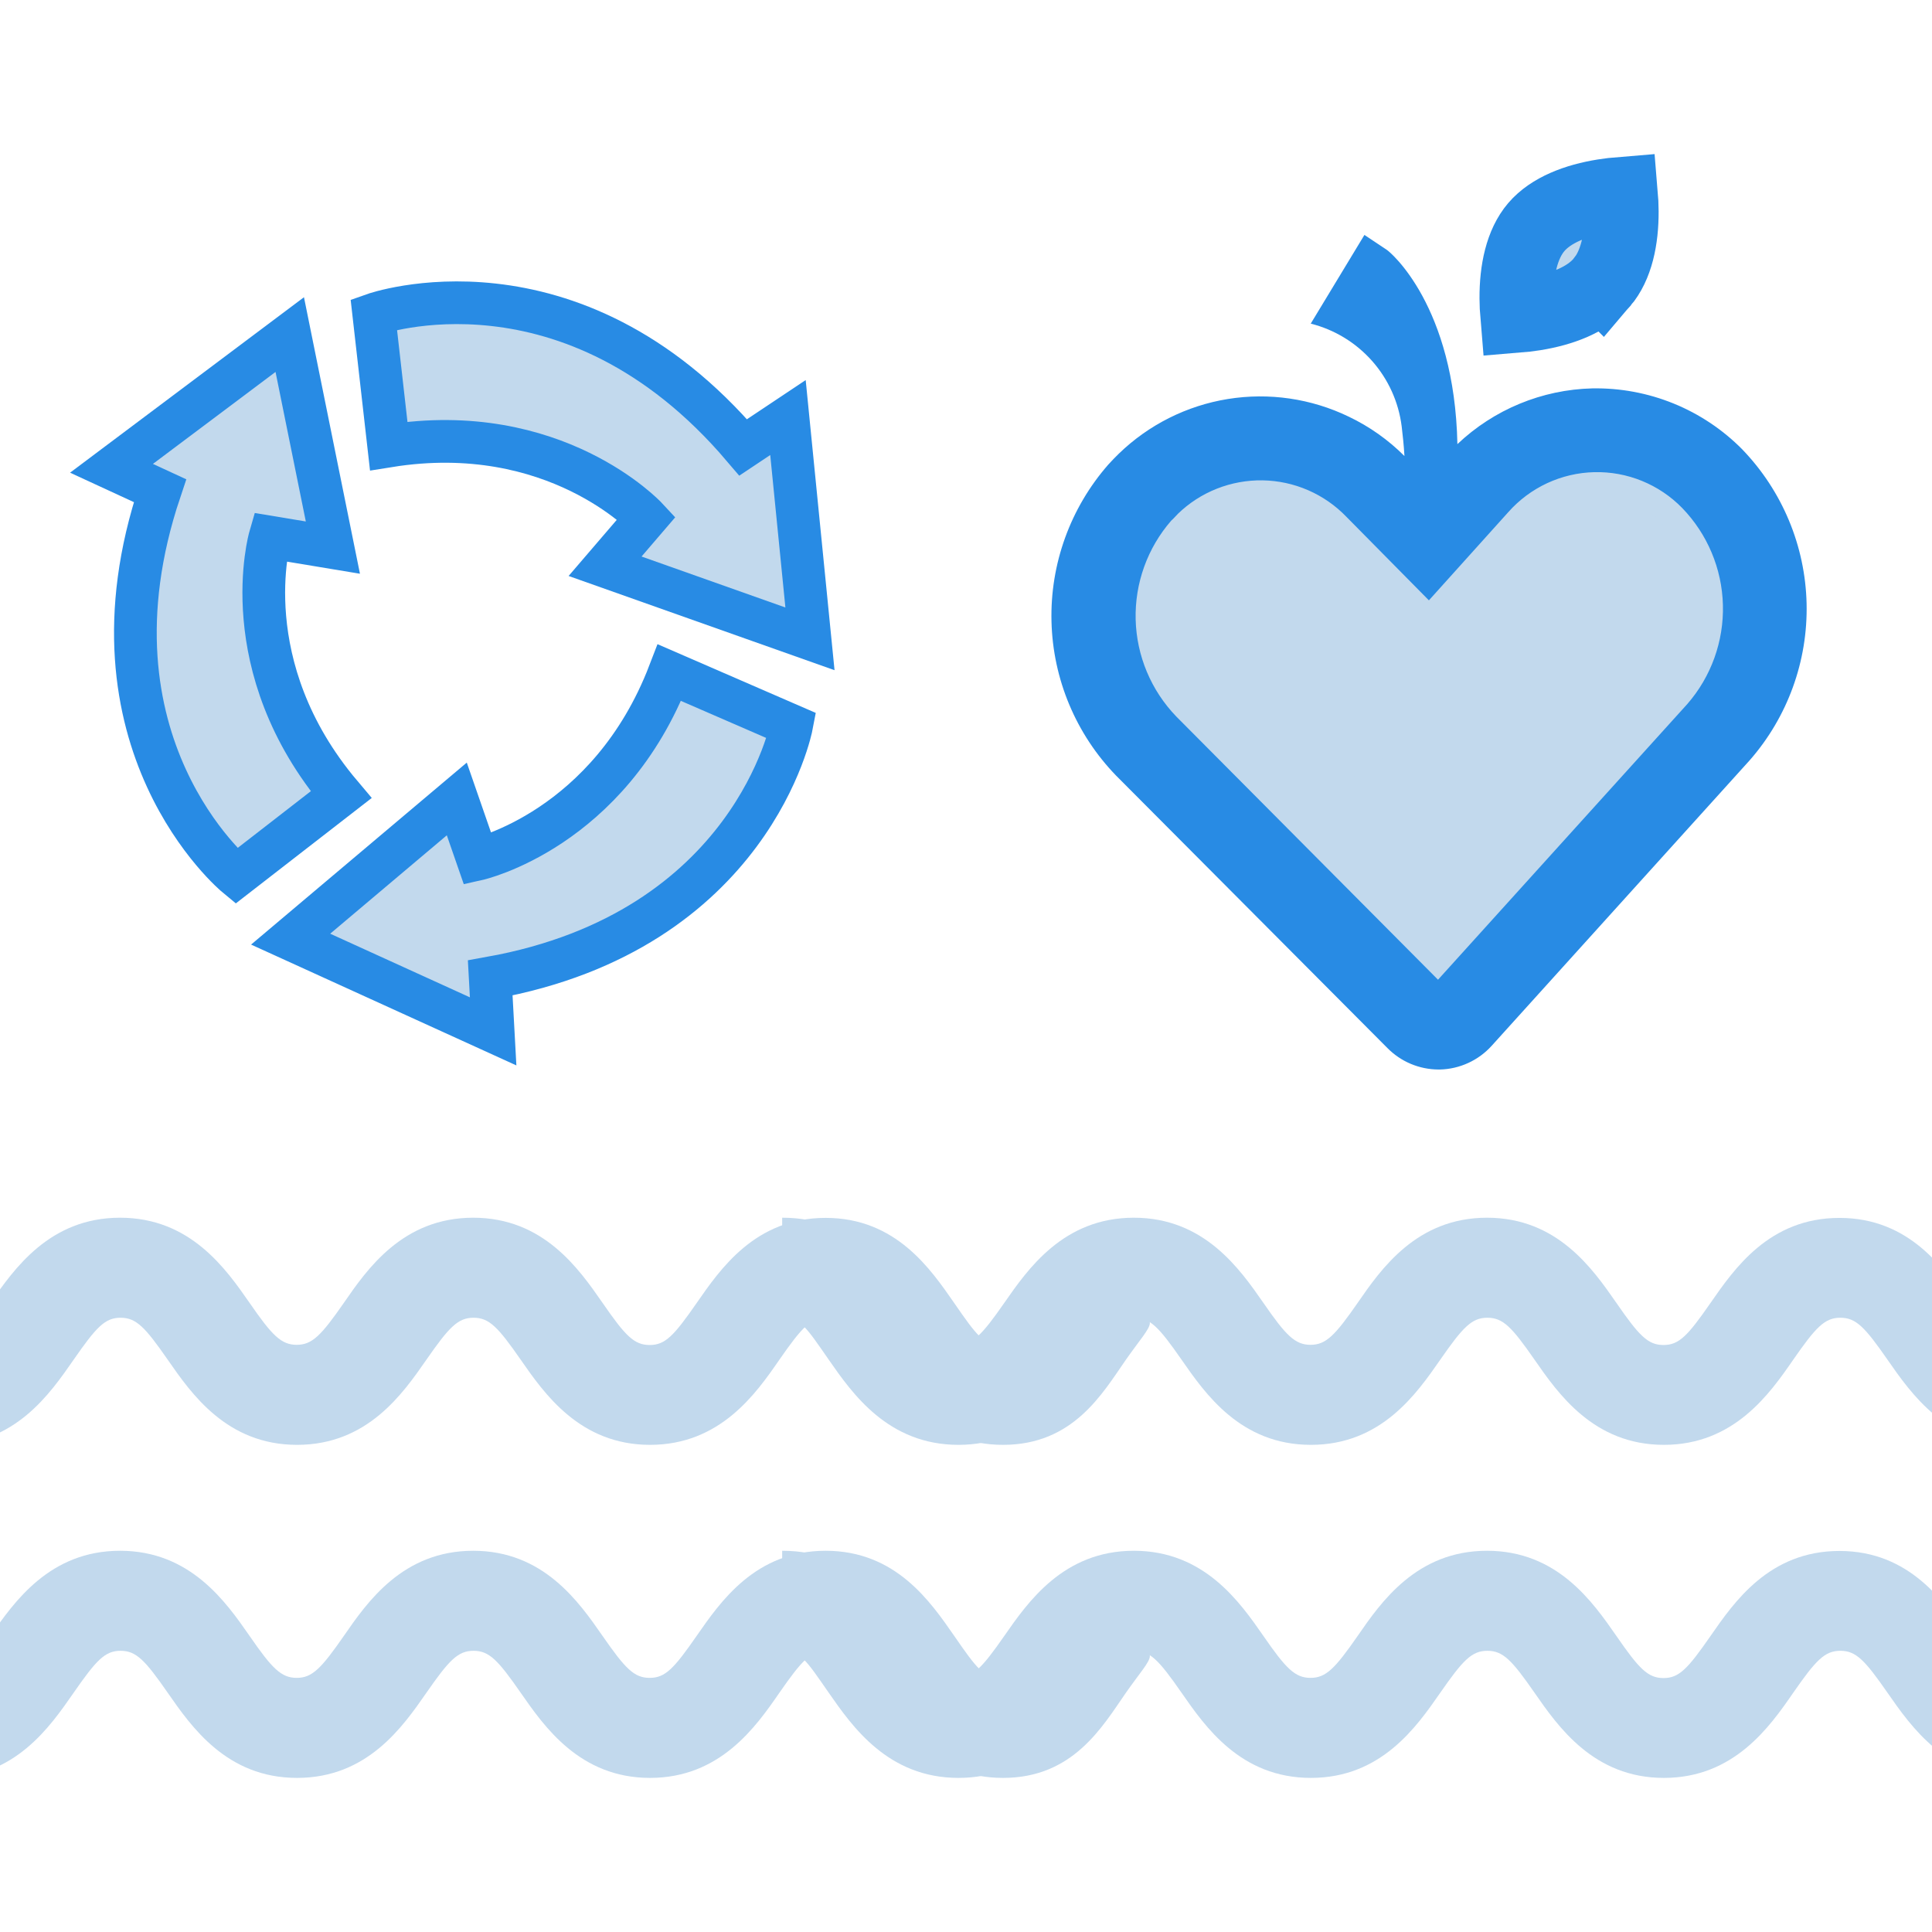
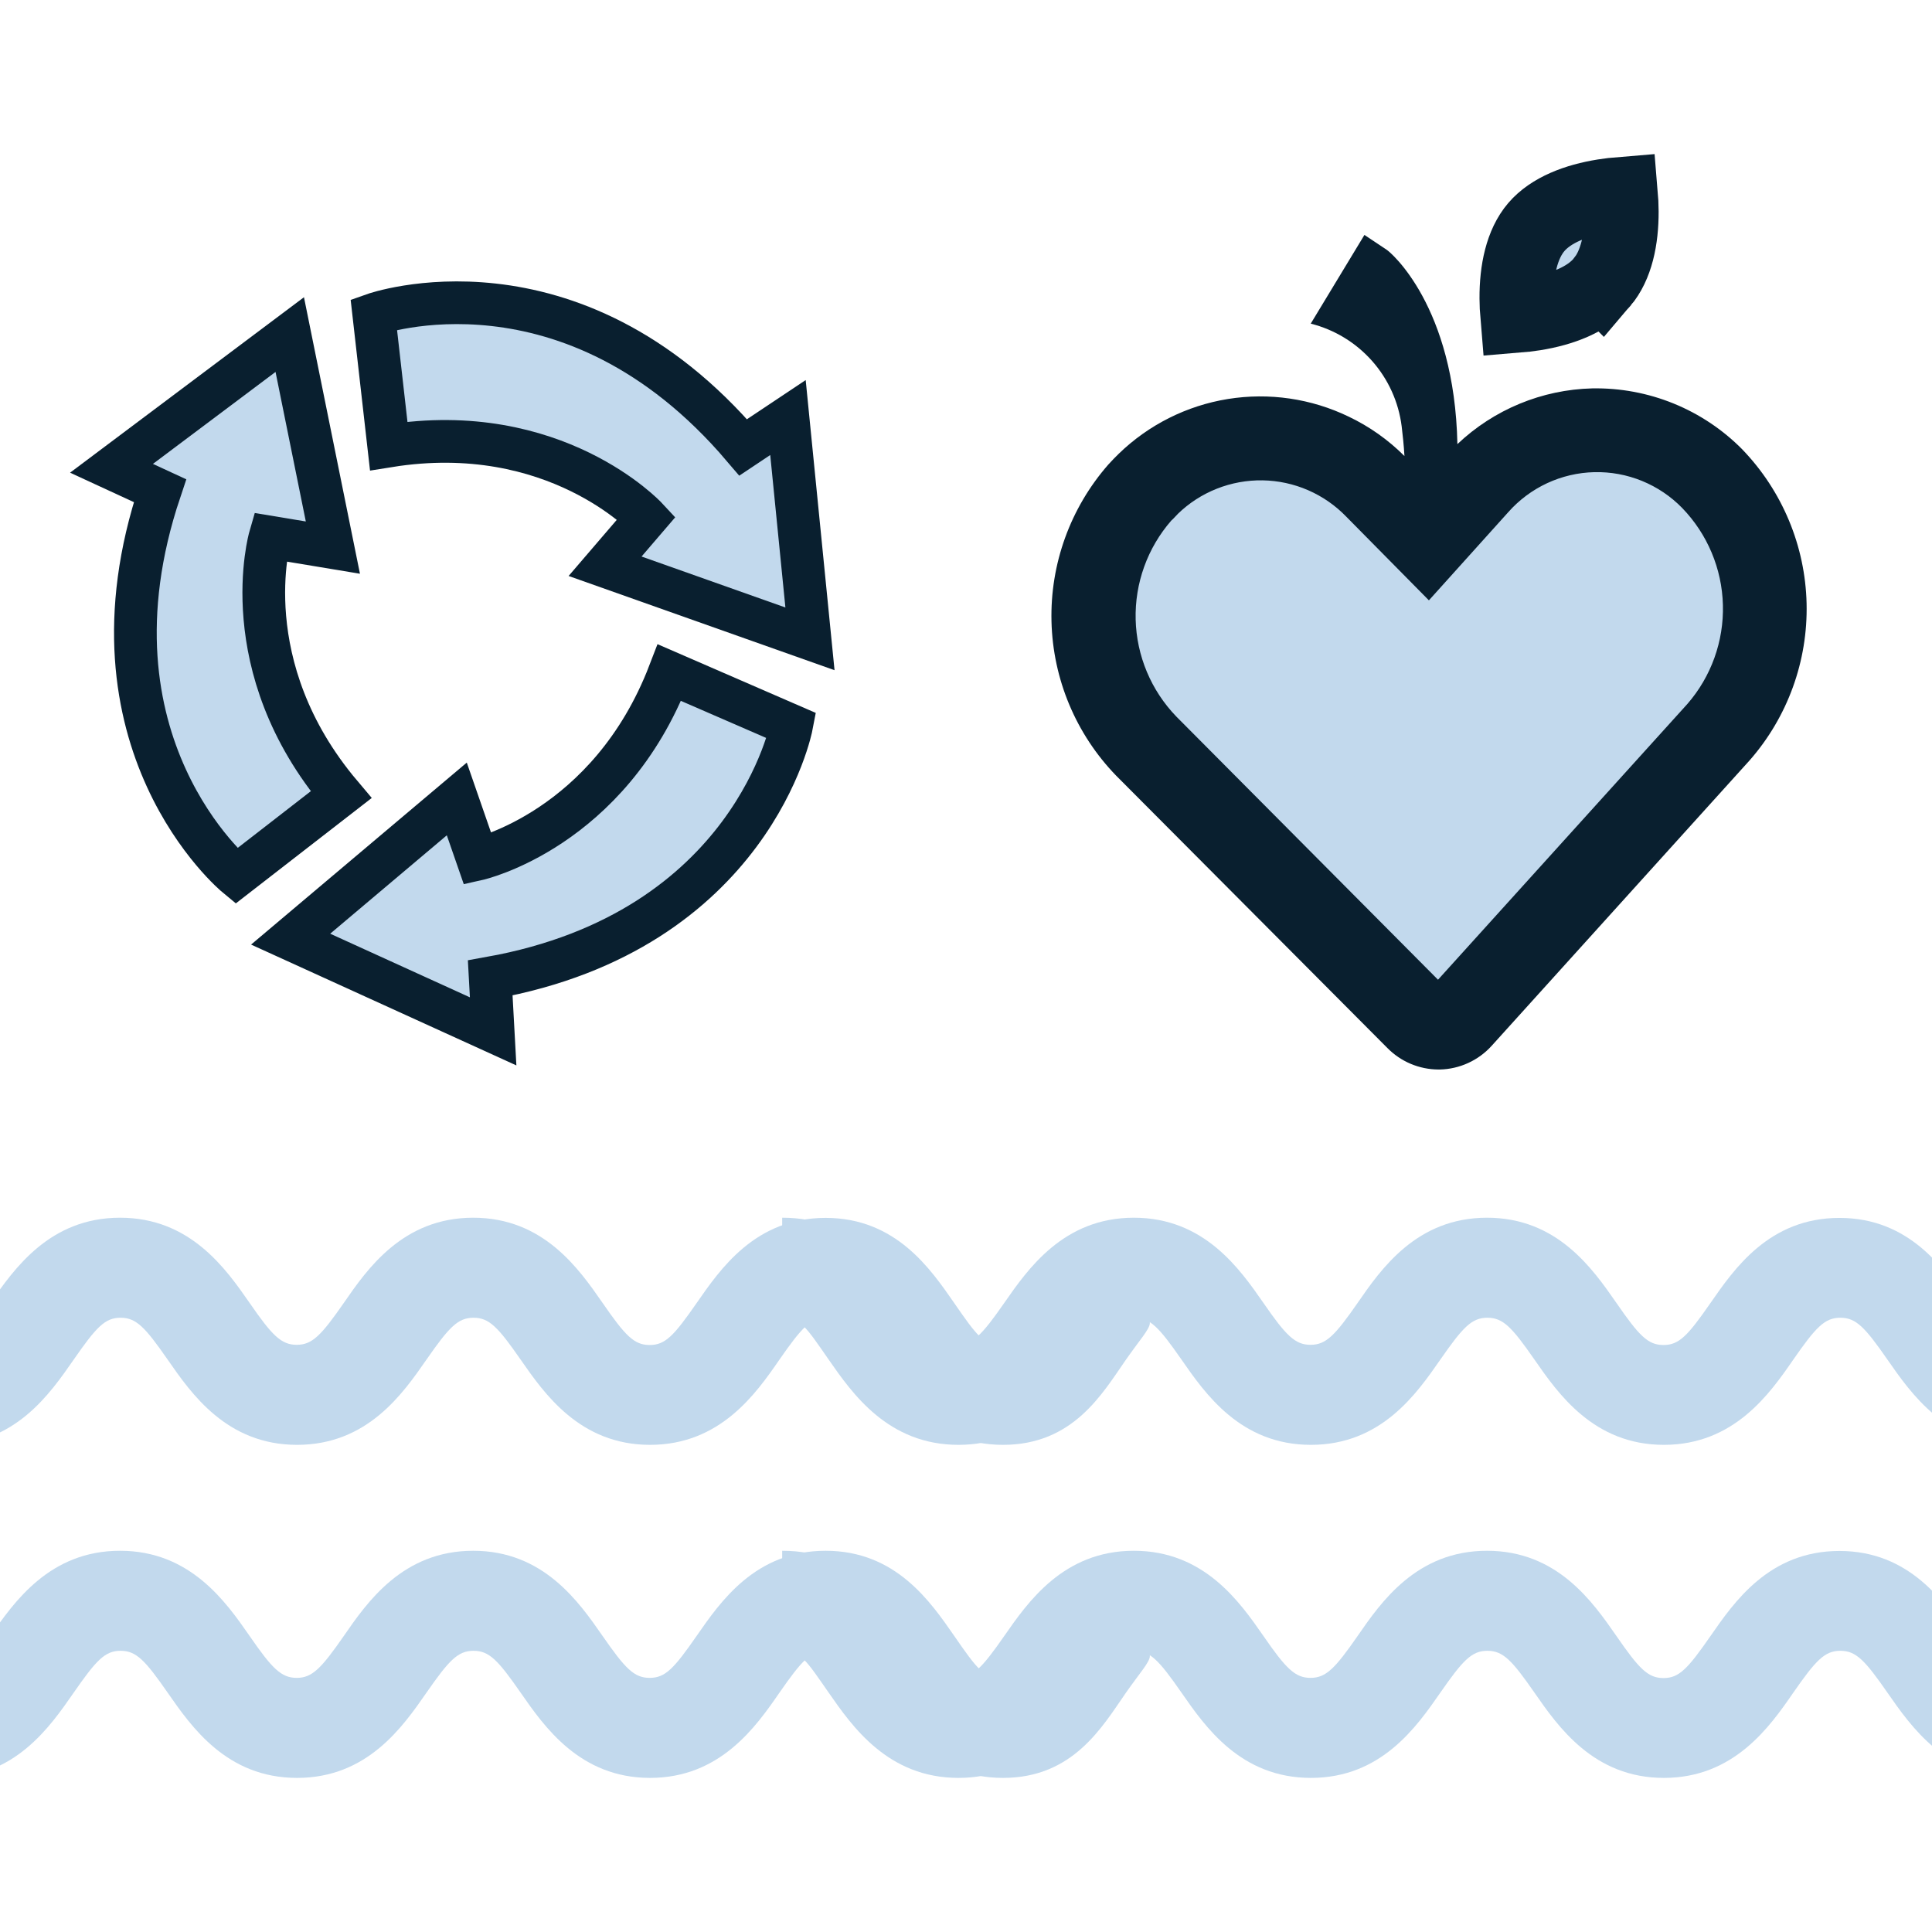
<svg xmlns="http://www.w3.org/2000/svg" width="80" height="80" viewBox="0 0 80 80" fill="none" version="1.1" id="svg5956">
  <defs id="defs5960" />
-   <g opacity="1">
+   <g opacity="1" id="g14">
    <path d="m 43.219,67.738 c -0.938,1.35 -1.175,1.739 -1.823,1.739 -0.648,0 -0.954,-0.389 -1.884,-1.739 -0.977,-1.404 -2.411,-3.524 -5.325,-3.524 -2.914,0 -4.364,2.121 -5.34,3.524 -0.938,1.35 -1.297,1.739 -1.945,1.739 -0.648,0 -1.015,-0.389 -1.953,-1.739 -0.977,-1.404 -2.441,-3.524 -5.355,-3.524 -2.914,0 -4.386,2.121 -5.355,3.524 -0.938,1.35 -1.312,1.739 -1.953,1.739 -0.641,0 -1.022,-0.389 -1.953,-1.739 -0.977,-1.404 -2.449,-3.524 -5.363,-3.524 -2.914,0 -4.386,2.121 -5.363,3.524 -0.938,1.35 -1.32,1.739 -1.968,1.739 -0.648,0 -0.961,-0.389 -1.9,-1.739 -0.976,-1.404 -2.281,-3.524 -5.332,-3.524 v 4.142 c 0.763,0 0.992,0.389 1.93,1.739 0.976,1.404 2.456,3.524 5.371,3.524 2.914,0 4.364,-2.121 5.34,-3.524 0.938,-1.35 1.297,-1.739 1.945,-1.739 0.648,0 1.015,0.389 1.953,1.739 0.977,1.404 2.441,3.524 5.355,3.524 2.914,0 4.379,-2.121 5.355,-3.524 0.938,-1.35 1.304,-1.739 1.953,-1.739 0.648,0 1.015,0.389 1.953,1.739 0.976,1.404 2.449,3.524 5.355,3.524 2.906,0 4.386,-2.121 5.355,-3.524 0.938,-1.35 1.304,-1.739 1.953,-1.739 0.648,0 1.015,0.389 1.953,1.739 0.976,1.404 2.449,3.524 5.355,3.524 2.906,0 4.112,-2.121 5.088,-3.524 0.565,-0.809 0.992,-1.274 0.992,-1.518 v -4.325 c -2.289,0.305 -3.502,2.189 -4.394,3.479 z" fill="#c2d9ed" id="path5936" />
    <path d="m 43.219,53.955 c -0.938,1.35 -1.175,1.739 -1.823,1.739 -0.648,0 -0.954,-0.389 -1.884,-1.739 -0.976,-1.404 -2.411,-3.525 -5.325,-3.525 -2.914,0 -4.364,2.121 -5.34,3.525 -0.938,1.35 -1.297,1.739 -1.945,1.739 -0.648,0 -1.015,-0.389 -1.953,-1.747 -0.976,-1.404 -2.441,-3.524 -5.355,-3.524 -2.914,0 -4.386,2.121 -5.355,3.524 -0.938,1.35 -1.312,1.739 -1.953,1.739 -0.641,0 -1.022,-0.389 -1.953,-1.739 -0.977,-1.404 -2.449,-3.524 -5.363,-3.524 -2.914,0 -4.386,2.121 -5.363,3.524 -0.938,1.35 -1.32,1.739 -1.968,1.739 -0.648,0 -0.961,-0.389 -1.9,-1.739 -0.976,-1.404 -2.281,-3.524 -5.332,-3.524 v 4.142 c 0.763,0 0.992,0.389 1.93,1.739 0.976,1.404 2.456,3.524 5.371,3.524 2.914,0 4.364,-2.121 5.34,-3.524 0.938,-1.35 1.297,-1.739 1.945,-1.739 0.648,0 1.015,0.389 1.953,1.739 0.976,1.404 2.441,3.524 5.355,3.524 2.914,0 4.379,-2.121 5.355,-3.524 0.938,-1.35 1.304,-1.739 1.953,-1.739 0.648,0 1.015,0.389 1.953,1.739 0.977,1.404 2.449,3.524 5.355,3.524 2.906,0 4.386,-2.121 5.355,-3.524 0.938,-1.35 1.304,-1.739 1.953,-1.739 0.648,0 1.015,0.389 1.953,1.739 0.977,1.404 2.449,3.524 5.355,3.524 2.906,0 4.112,-2.121 5.088,-3.524 0.565,-0.809 0.992,-1.274 0.992,-1.518 v -4.325 c -2.289,0.305 -3.502,2.189 -4.394,3.479 z" fill="#c2d9ed" id="path5938" />
    <path d="m 85.199,53.955 c -0.938,1.35 -1.175,1.739 -1.823,1.739 -0.648,0 -0.954,-0.389 -1.884,-1.739 -0.976,-1.404 -2.411,-3.524 -5.325,-3.524 -2.914,0 -4.364,2.121 -5.34,3.524 -0.938,1.35 -1.297,1.739 -1.945,1.739 -0.648,0 -1.015,-0.389 -1.953,-1.747 -0.977,-1.404 -2.441,-3.524 -5.355,-3.524 -2.914,0 -4.386,2.121 -5.355,3.524 -0.938,1.35 -1.312,1.739 -1.953,1.739 -0.641,0 -1.022,-0.389 -1.953,-1.739 -0.977,-1.404 -2.449,-3.524 -5.363,-3.524 -2.914,0 -4.386,2.121 -5.363,3.524 -0.938,1.35 -1.32,1.739 -1.968,1.739 -0.648,0 -0.961,-0.389 -1.899,-1.739 -0.977,-1.404 -2.281,-3.524 -5.332,-3.524 v 4.142 c 0.763,0 0.992,0.389 1.93,1.739 0.977,1.404 2.456,3.524 5.371,3.524 2.914,0 4.364,-2.121 5.34,-3.524 0.938,-1.35 1.297,-1.739 1.945,-1.739 0.648,0 1.015,0.389 1.953,1.739 0.977,1.404 2.441,3.524 5.355,3.524 2.914,0 4.379,-2.121 5.355,-3.524 0.938,-1.35 1.304,-1.739 1.953,-1.739 0.648,0 1.015,0.389 1.953,1.739 0.976,1.404 2.449,3.524 5.355,3.524 2.906,0 4.386,-2.121 5.355,-3.524 0.938,-1.35 1.304,-1.739 1.953,-1.739 0.648,0 1.015,0.389 1.953,1.739 0.976,1.404 2.449,3.524 5.355,3.524 2.906,0 4.112,-2.121 5.088,-3.524 0.565,-0.809 0.992,-1.274 0.992,-1.518 v -4.325 c -2.289,0.305 -3.502,2.189 -4.394,3.479 z" fill="#c2d9ed" id="path5940" />
    <path d="m 85.199,67.746 c -0.938,1.35 -1.175,1.739 -1.823,1.739 -0.648,0 -0.954,-0.389 -1.884,-1.739 -0.976,-1.404 -2.411,-3.524 -5.325,-3.524 -2.914,0 -4.364,2.121 -5.34,3.524 -0.938,1.35 -1.297,1.739 -1.945,1.739 -0.648,0 -1.015,-0.389 -1.953,-1.747 -0.977,-1.404 -2.441,-3.524 -5.355,-3.524 -2.914,0 -4.386,2.121 -5.355,3.524 -0.938,1.35 -1.312,1.739 -1.953,1.739 -0.641,0 -1.022,-0.389 -1.953,-1.739 -0.977,-1.404 -2.449,-3.524 -5.363,-3.524 -2.914,0 -4.386,2.121 -5.363,3.524 -0.938,1.35 -1.32,1.739 -1.968,1.739 -0.648,0 -0.961,-0.389 -1.899,-1.739 -0.977,-1.404 -2.281,-3.524 -5.332,-3.524 v 4.142 c 0.763,0 0.992,0.389 1.93,1.739 0.977,1.404 2.456,3.524 5.371,3.524 2.914,0 4.364,-2.121 5.34,-3.524 0.938,-1.35 1.297,-1.739 1.945,-1.739 0.648,0 1.015,0.389 1.953,1.739 0.977,1.404 2.441,3.524 5.355,3.524 2.914,0 4.379,-2.121 5.355,-3.524 0.938,-1.35 1.304,-1.739 1.953,-1.739 0.648,0 1.015,0.389 1.953,1.739 0.976,1.404 2.449,3.524 5.355,3.524 2.906,0 4.386,-2.121 5.355,-3.524 0.938,-1.35 1.304,-1.739 1.953,-1.739 0.648,0 1.015,0.389 1.953,1.739 0.976,1.404 2.449,3.524 5.355,3.524 2.906,0 4.112,-2.121 5.088,-3.524 0.565,-0.809 0.992,-1.274 0.992,-1.518 v -4.325 c -2.289,0.305 -3.502,2.189 -4.394,3.479 z" fill="#c2d9ed" id="path5942" />
-     <path d="m 20.42,42.707 -8.385,-3.819 6.88,-5.805 0.865,2.493 c 0,0 5.441,-1.217 7.94,-7.724 l 5.058,2.197 c 0,0 -1.616,8.499 -12.479,10.446 z" fill="#c2d9ed" stroke="#288be4" stroke-width="1.768" stroke-miterlimit="10" stroke-linecap="round" id="path5944" />
-     <path d="m 9.783,36.275 c 0,0 -6.664,-5.502 -3.158,-15.957 l -2.008,-0.927 7.381,-5.537 1.786,8.821 -2.604,-0.432 c 0,0 -1.548,5.351 2.944,10.665 z" fill="#c2d9ed" stroke="#288be4" stroke-width="1.768" stroke-miterlimit="10" stroke-linecap="round" id="path5946" />
-     <path d="m 33.539,26.453 -8.484,-3.006 1.718,-2.002 c 0,0 -3.791,-4.084 -10.677,-2.978 l -0.618,-5.45 c 0,0 8.147,-2.892 15.296,5.509 l 1.854,-1.236 z" fill="#c2d9ed" stroke="#288be4" stroke-width="1.768" stroke-miterlimit="10" stroke-linecap="round" id="path5948" />
+     <path d="m 20.42,42.707 -8.385,-3.819 6.88,-5.805 0.865,2.493 c 0,0 5.441,-1.217 7.94,-7.724 l 5.058,2.197 c 0,0 -1.616,8.499 -12.479,10.446 z" fill="#c2d9ed" stroke="#288be4" stroke-width="1.768" stroke-miterlimit="10" stroke-linecap="round" id="path5944" style="stroke:#091f2f;stroke-opacity:1" />
+     <path d="m 9.783,36.275 c 0,0 -6.664,-5.502 -3.158,-15.957 l -2.008,-0.927 7.381,-5.537 1.786,8.821 -2.604,-0.432 c 0,0 -1.548,5.351 2.944,10.665 z" fill="#c2d9ed" stroke="#288be4" stroke-width="1.768" stroke-miterlimit="10" stroke-linecap="round" id="path5946" style="stroke:#091f2f;stroke-opacity:1" />
+     <path d="m 33.539,26.453 -8.484,-3.006 1.718,-2.002 c 0,0 -3.791,-4.084 -10.677,-2.978 l -0.618,-5.45 c 0,0 8.147,-2.892 15.296,5.509 l 1.854,-1.236 z" fill="#c2d9ed" stroke="#288be4" stroke-width="1.768" stroke-miterlimit="10" stroke-linecap="round" id="path5948" style="stroke:#091f2f;stroke-opacity:1" />
    <path d="m 59.123,40.601 c -0.265,0.512 -0.265,0.512 -0.265,0.512 l -5e-4,-3e-4 -0.002,-8e-4 -0.005,-0.003 -0.018,-0.01 c -0.016,-0.008 -0.039,-0.021 -0.069,-0.037 -0.06,-0.032 -0.147,-0.079 -0.257,-0.141 -0.222,-0.124 -0.54,-0.306 -0.929,-0.543 -0.779,-0.474 -1.846,-1.169 -3.003,-2.054 -2.302,-1.76 -5.015,-4.313 -6.479,-7.417 l -0.388,-0.822 h 0.909 4.255 l 0.317,-0.223 0.937,-3.324 0.558,-1.978 h -0.272 l -1.246,4.888 -0.111,0.434 h -0.448 -4.526 -0.426 l -0.125,-0.407 c -0.288,-0.94 -0.488,-1.995 -0.488,-3.056 0,-4.179 3.217,-7.529 7.192,-7.529 1.85,0 3.556,0.717 4.881,1.988 1.253,-1.272 2.95,-1.983 4.8,-1.983 4.058,0 7.28,3.345 7.28,7.529 0,1.062 -0.2,2.132 -0.587,3.101 l -0.145,0.363 h -0.391 -4.168 -0.441 l -0.115,-0.425 -1.329,-4.897 h -0.154 l 0.513,1.985 0.852,3.296 0.386,0.238 h 4.004 0.908 l -0.387,0.822 c -1.464,3.107 -4.174,5.66 -6.474,7.419 -1.156,0.884 -2.222,1.579 -3,2.053 -0.389,0.237 -0.707,0.419 -0.928,0.543 -0.111,0.062 -0.197,0.109 -0.257,0.141 -0.03,0.016 -0.053,0.028 -0.069,0.037 l -0.018,0.01 -0.005,0.003 -0.002,8e-4 -5e-4,3e-4 c -10e-5,1e-4 -3e-4,1e-4 -0.265,-0.512 z m 0,0 -0.265,0.512 0.265,0.137 0.265,-0.137 z m 4.509,-16.035 h 0.143 l -0.513,1.985 -0.857,3.316 -0.312,0.219 h -2.166 -0.443 l -0.114,0.428 -1.33,4.999 h -0.478 l -2.325,-8.963 -0.516,-1.99 h 0.154 l 2.34,8.871 0.531,2.014 0.579,-2.001 0.946,-3.266 0.329,-0.29 h 2.147 0.441 l 0.115,-0.425 z" fill="#c2d9ed" stroke="#c2d9ed" stroke-width="1.152" id="path5950" />
-     <path d="m 72.149,18.613 c -0.81,-0.821 -1.779,-1.469 -2.848,-1.904 -1.069,-0.435 -2.214,-0.648 -3.368,-0.627 -2.083,0.051 -4.073,0.874 -5.585,2.308 -0.119,-5.712 -2.762,-7.95 -2.938,-8.054 l -0.912,-0.608 -2.223,3.673 c 0.982,0.247 1.867,0.785 2.539,1.544 0.672,0.758 1.099,1.702 1.226,2.707 0.046,0.385 0.088,0.769 0.115,1.231 -0.671,-0.671 -1.451,-1.223 -2.308,-1.631 -1.554,-0.75 -3.3,-1.005 -5.004,-0.73 -1.703,0.275 -3.281,1.067 -4.519,2.268 -0.142,0.138 -0.281,0.281 -0.431,0.446 -1.572,1.795 -2.413,4.115 -2.353,6.501 0.059,2.385 1.013,4.662 2.672,6.376 l 11.239,11.285 c 0.276,0.279 0.604,0.502 0.965,0.654 0.362,0.152 0.75,0.232 1.142,0.234 h 0.069 c 0.404,-0.01 0.802,-0.102 1.17,-0.271 0.368,-0.169 0.697,-0.41 0.969,-0.71 l 10.685,-11.823 c 1.571,-1.793 2.412,-4.111 2.356,-6.494 -0.056,-2.383 -1.006,-4.659 -2.66,-6.376 z m -23.381,2.669 c 0.465,-0.452 1.015,-0.808 1.618,-1.046 0.603,-0.239 1.248,-0.356 1.896,-0.346 0.649,0.011 1.289,0.149 1.884,0.408 0.595,0.259 1.133,0.632 1.583,1.099 l 3.419,3.462 3.285,-3.65 c 0.448,-0.507 0.996,-0.915 1.609,-1.201 0.613,-0.285 1.279,-0.441 1.955,-0.457 0.676,-0.016 1.349,0.107 1.975,0.363 0.626,0.256 1.193,0.637 1.665,1.122 1.044,1.08 1.646,2.512 1.685,4.014 0.04,1.502 -0.485,2.964 -1.47,4.098 l -10.327,11.42 -10.835,-10.896 c -1.045,-1.081 -1.647,-2.516 -1.685,-4.019 -0.038,-1.504 0.489,-2.967 1.478,-4.1 0.104,-0.088 0.173,-0.181 0.265,-0.269 z" fill="#288be4" id="path5952" />
-     <path d="m 66.326,11.699 -0.003,0.004 c -0.601,0.706 -1.649,1.105 -2.78,1.287 -0.252,0.04 -0.494,0.068 -0.717,0.086 -0.019,-0.224 -0.032,-0.469 -0.033,-0.726 -0.005,-1.148 0.221,-2.245 0.823,-2.948 0.607,-0.709 1.658,-1.108 2.787,-1.288 0.251,-0.04 0.492,-0.067 0.714,-0.085 0.019,0.224 0.032,0.469 0.033,0.725 0.005,1.147 -0.221,2.243 -0.823,2.946 z" fill="#c2d9ed" stroke="#288be4" stroke-width="3.06" id="path5954" />
+     <path d="m 72.149,18.613 c -0.81,-0.821 -1.779,-1.469 -2.848,-1.904 -1.069,-0.435 -2.214,-0.648 -3.368,-0.627 -2.083,0.051 -4.073,0.874 -5.585,2.308 -0.119,-5.712 -2.762,-7.95 -2.938,-8.054 l -0.912,-0.608 -2.223,3.673 c 0.982,0.247 1.867,0.785 2.539,1.544 0.672,0.758 1.099,1.702 1.226,2.707 0.046,0.385 0.088,0.769 0.115,1.231 -0.671,-0.671 -1.451,-1.223 -2.308,-1.631 -1.554,-0.75 -3.3,-1.005 -5.004,-0.73 -1.703,0.275 -3.281,1.067 -4.519,2.268 -0.142,0.138 -0.281,0.281 -0.431,0.446 -1.572,1.795 -2.413,4.115 -2.353,6.501 0.059,2.385 1.013,4.662 2.672,6.376 l 11.239,11.285 c 0.276,0.279 0.604,0.502 0.965,0.654 0.362,0.152 0.75,0.232 1.142,0.234 h 0.069 c 0.404,-0.01 0.802,-0.102 1.17,-0.271 0.368,-0.169 0.697,-0.41 0.969,-0.71 l 10.685,-11.823 c 1.571,-1.793 2.412,-4.111 2.356,-6.494 -0.056,-2.383 -1.006,-4.659 -2.66,-6.376 z m -23.381,2.669 c 0.465,-0.452 1.015,-0.808 1.618,-1.046 0.603,-0.239 1.248,-0.356 1.896,-0.346 0.649,0.011 1.289,0.149 1.884,0.408 0.595,0.259 1.133,0.632 1.583,1.099 l 3.419,3.462 3.285,-3.65 c 0.448,-0.507 0.996,-0.915 1.609,-1.201 0.613,-0.285 1.279,-0.441 1.955,-0.457 0.676,-0.016 1.349,0.107 1.975,0.363 0.626,0.256 1.193,0.637 1.665,1.122 1.044,1.08 1.646,2.512 1.685,4.014 0.04,1.502 -0.485,2.964 -1.47,4.098 l -10.327,11.42 -10.835,-10.896 c -1.045,-1.081 -1.647,-2.516 -1.685,-4.019 -0.038,-1.504 0.489,-2.967 1.478,-4.1 0.104,-0.088 0.173,-0.181 0.265,-0.269 z" fill="#288be4" id="path5952" style="fill:#091f2f;fill-opacity:1" />
+     <path d="m 66.326,11.699 -0.003,0.004 c -0.601,0.706 -1.649,1.105 -2.78,1.287 -0.252,0.04 -0.494,0.068 -0.717,0.086 -0.019,-0.224 -0.032,-0.469 -0.033,-0.726 -0.005,-1.148 0.221,-2.245 0.823,-2.948 0.607,-0.709 1.658,-1.108 2.787,-1.288 0.251,-0.04 0.492,-0.067 0.714,-0.085 0.019,0.224 0.032,0.469 0.033,0.725 0.005,1.147 -0.221,2.243 -0.823,2.946 z" fill="#c2d9ed" stroke="#288be4" stroke-width="3.06" id="path5954" style="stroke:#091f2f;stroke-opacity:1" />
  </g>
</svg>
